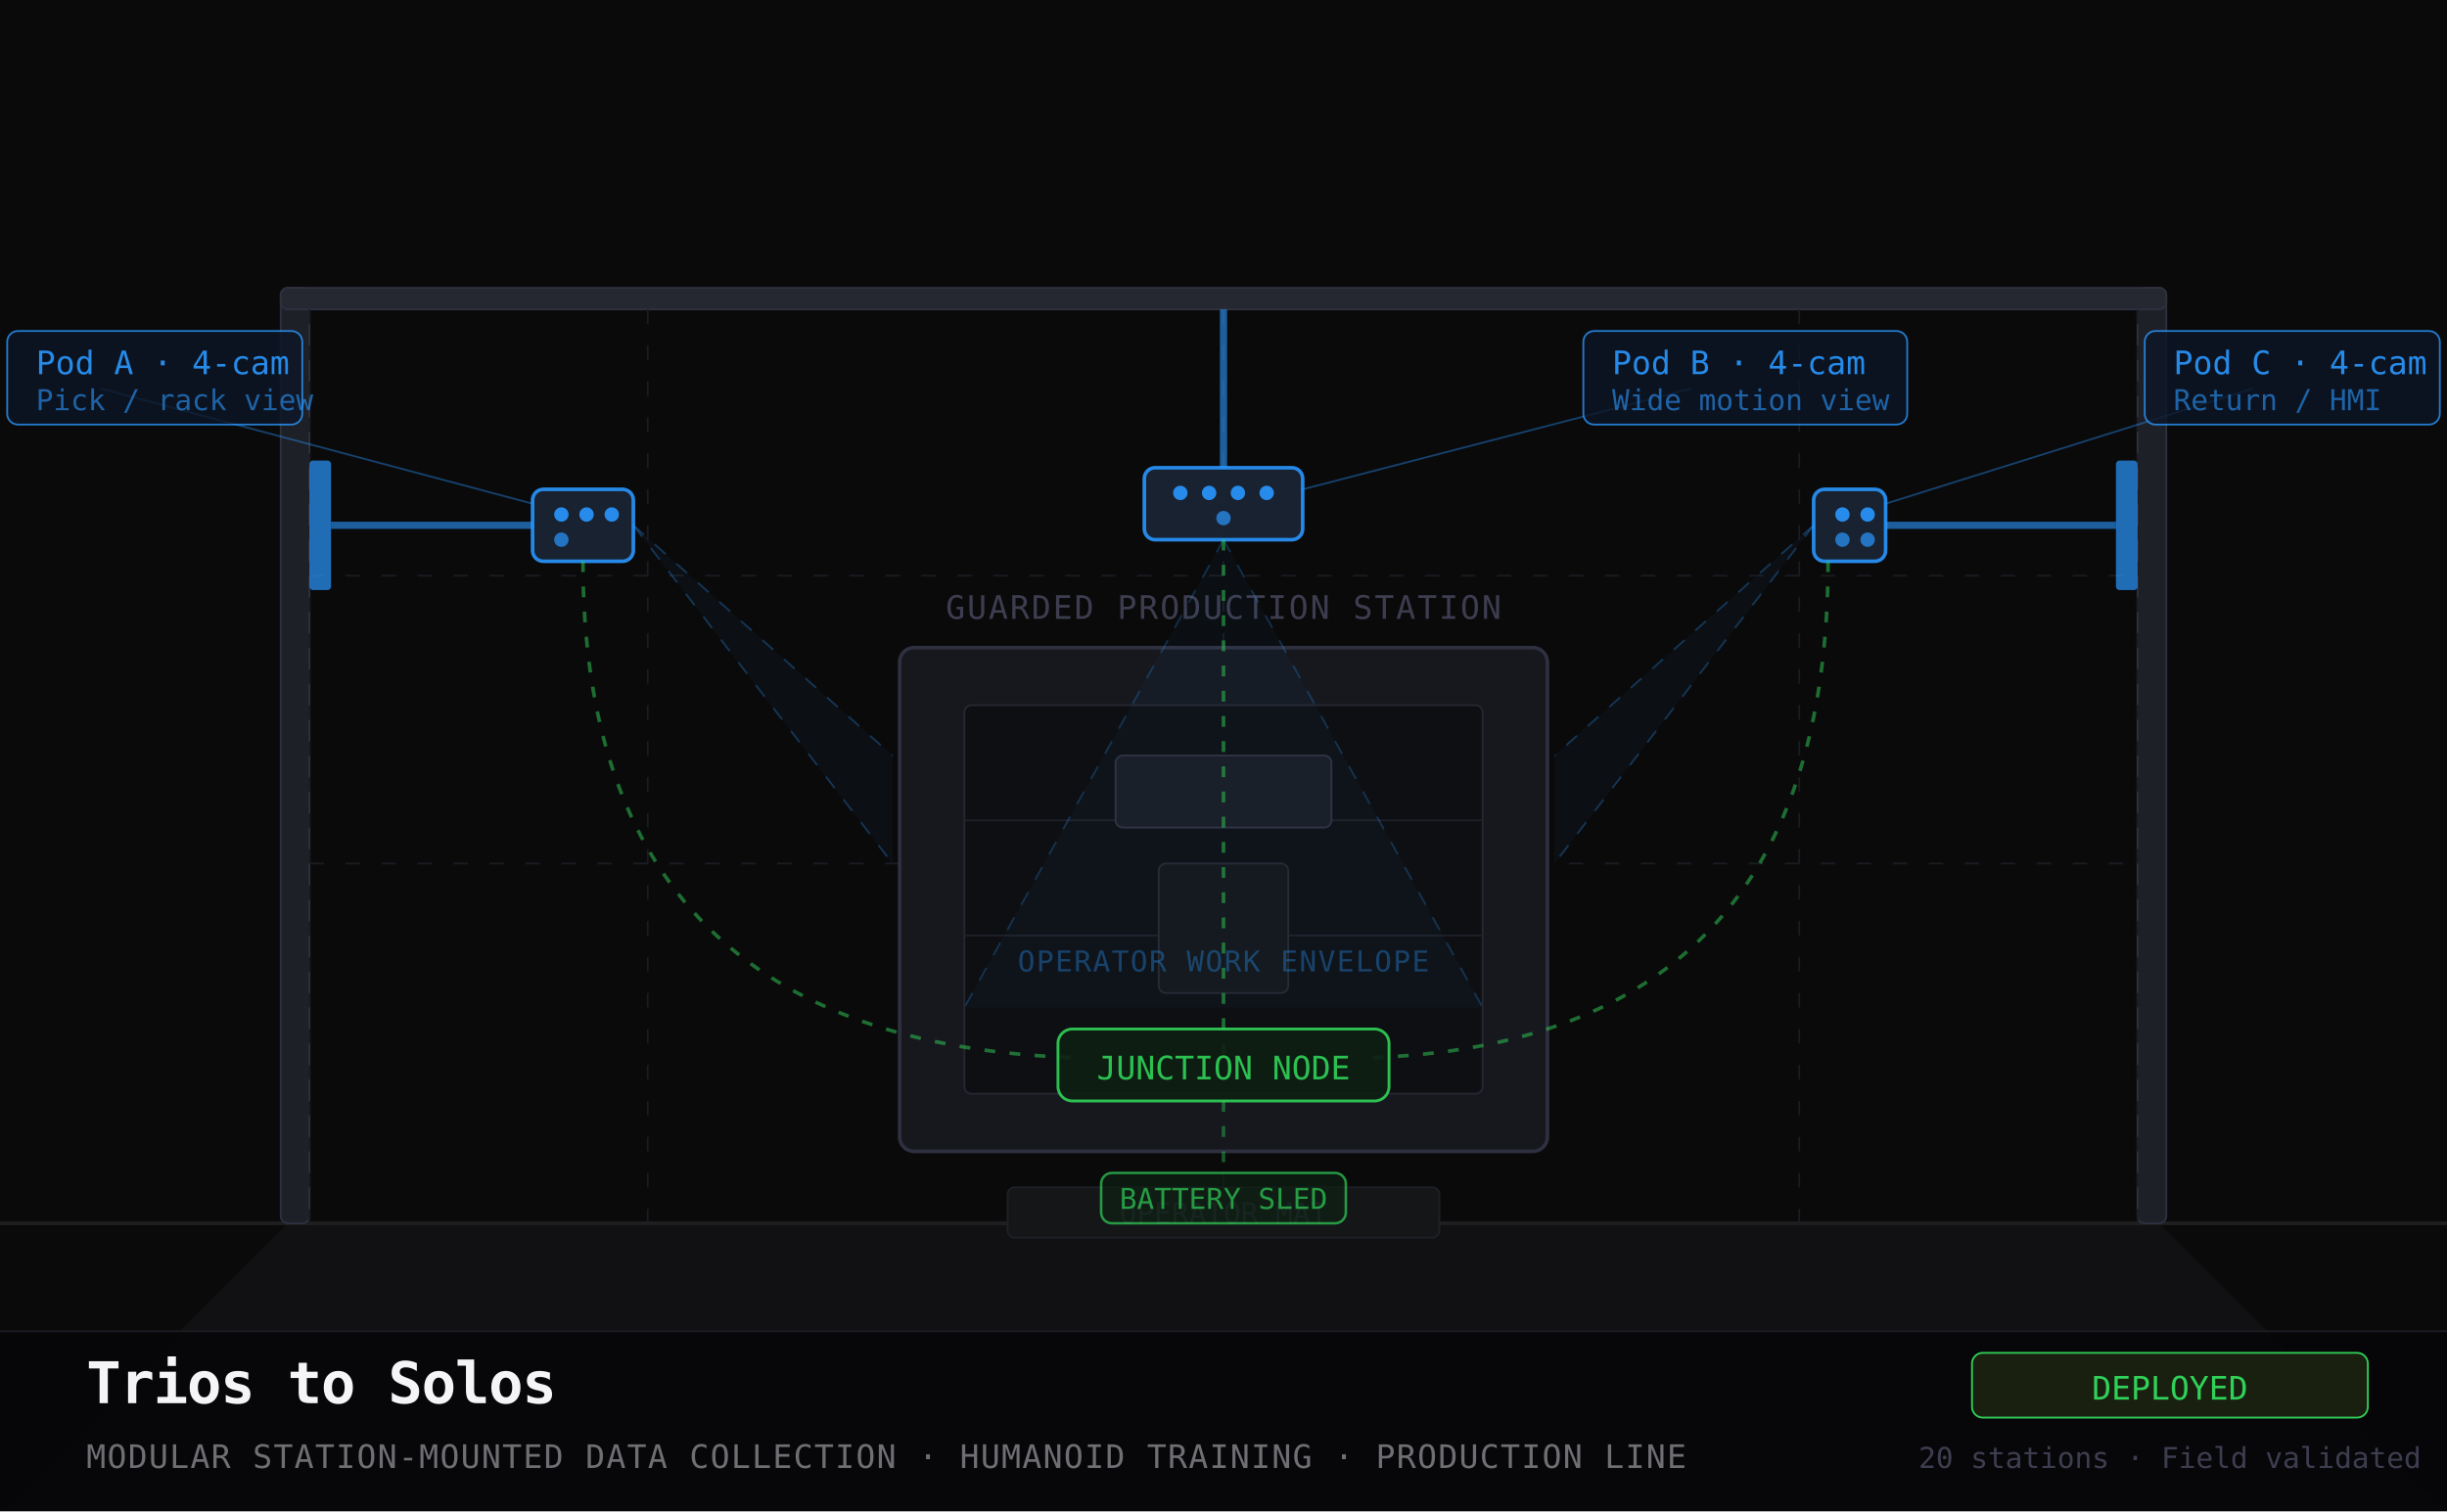
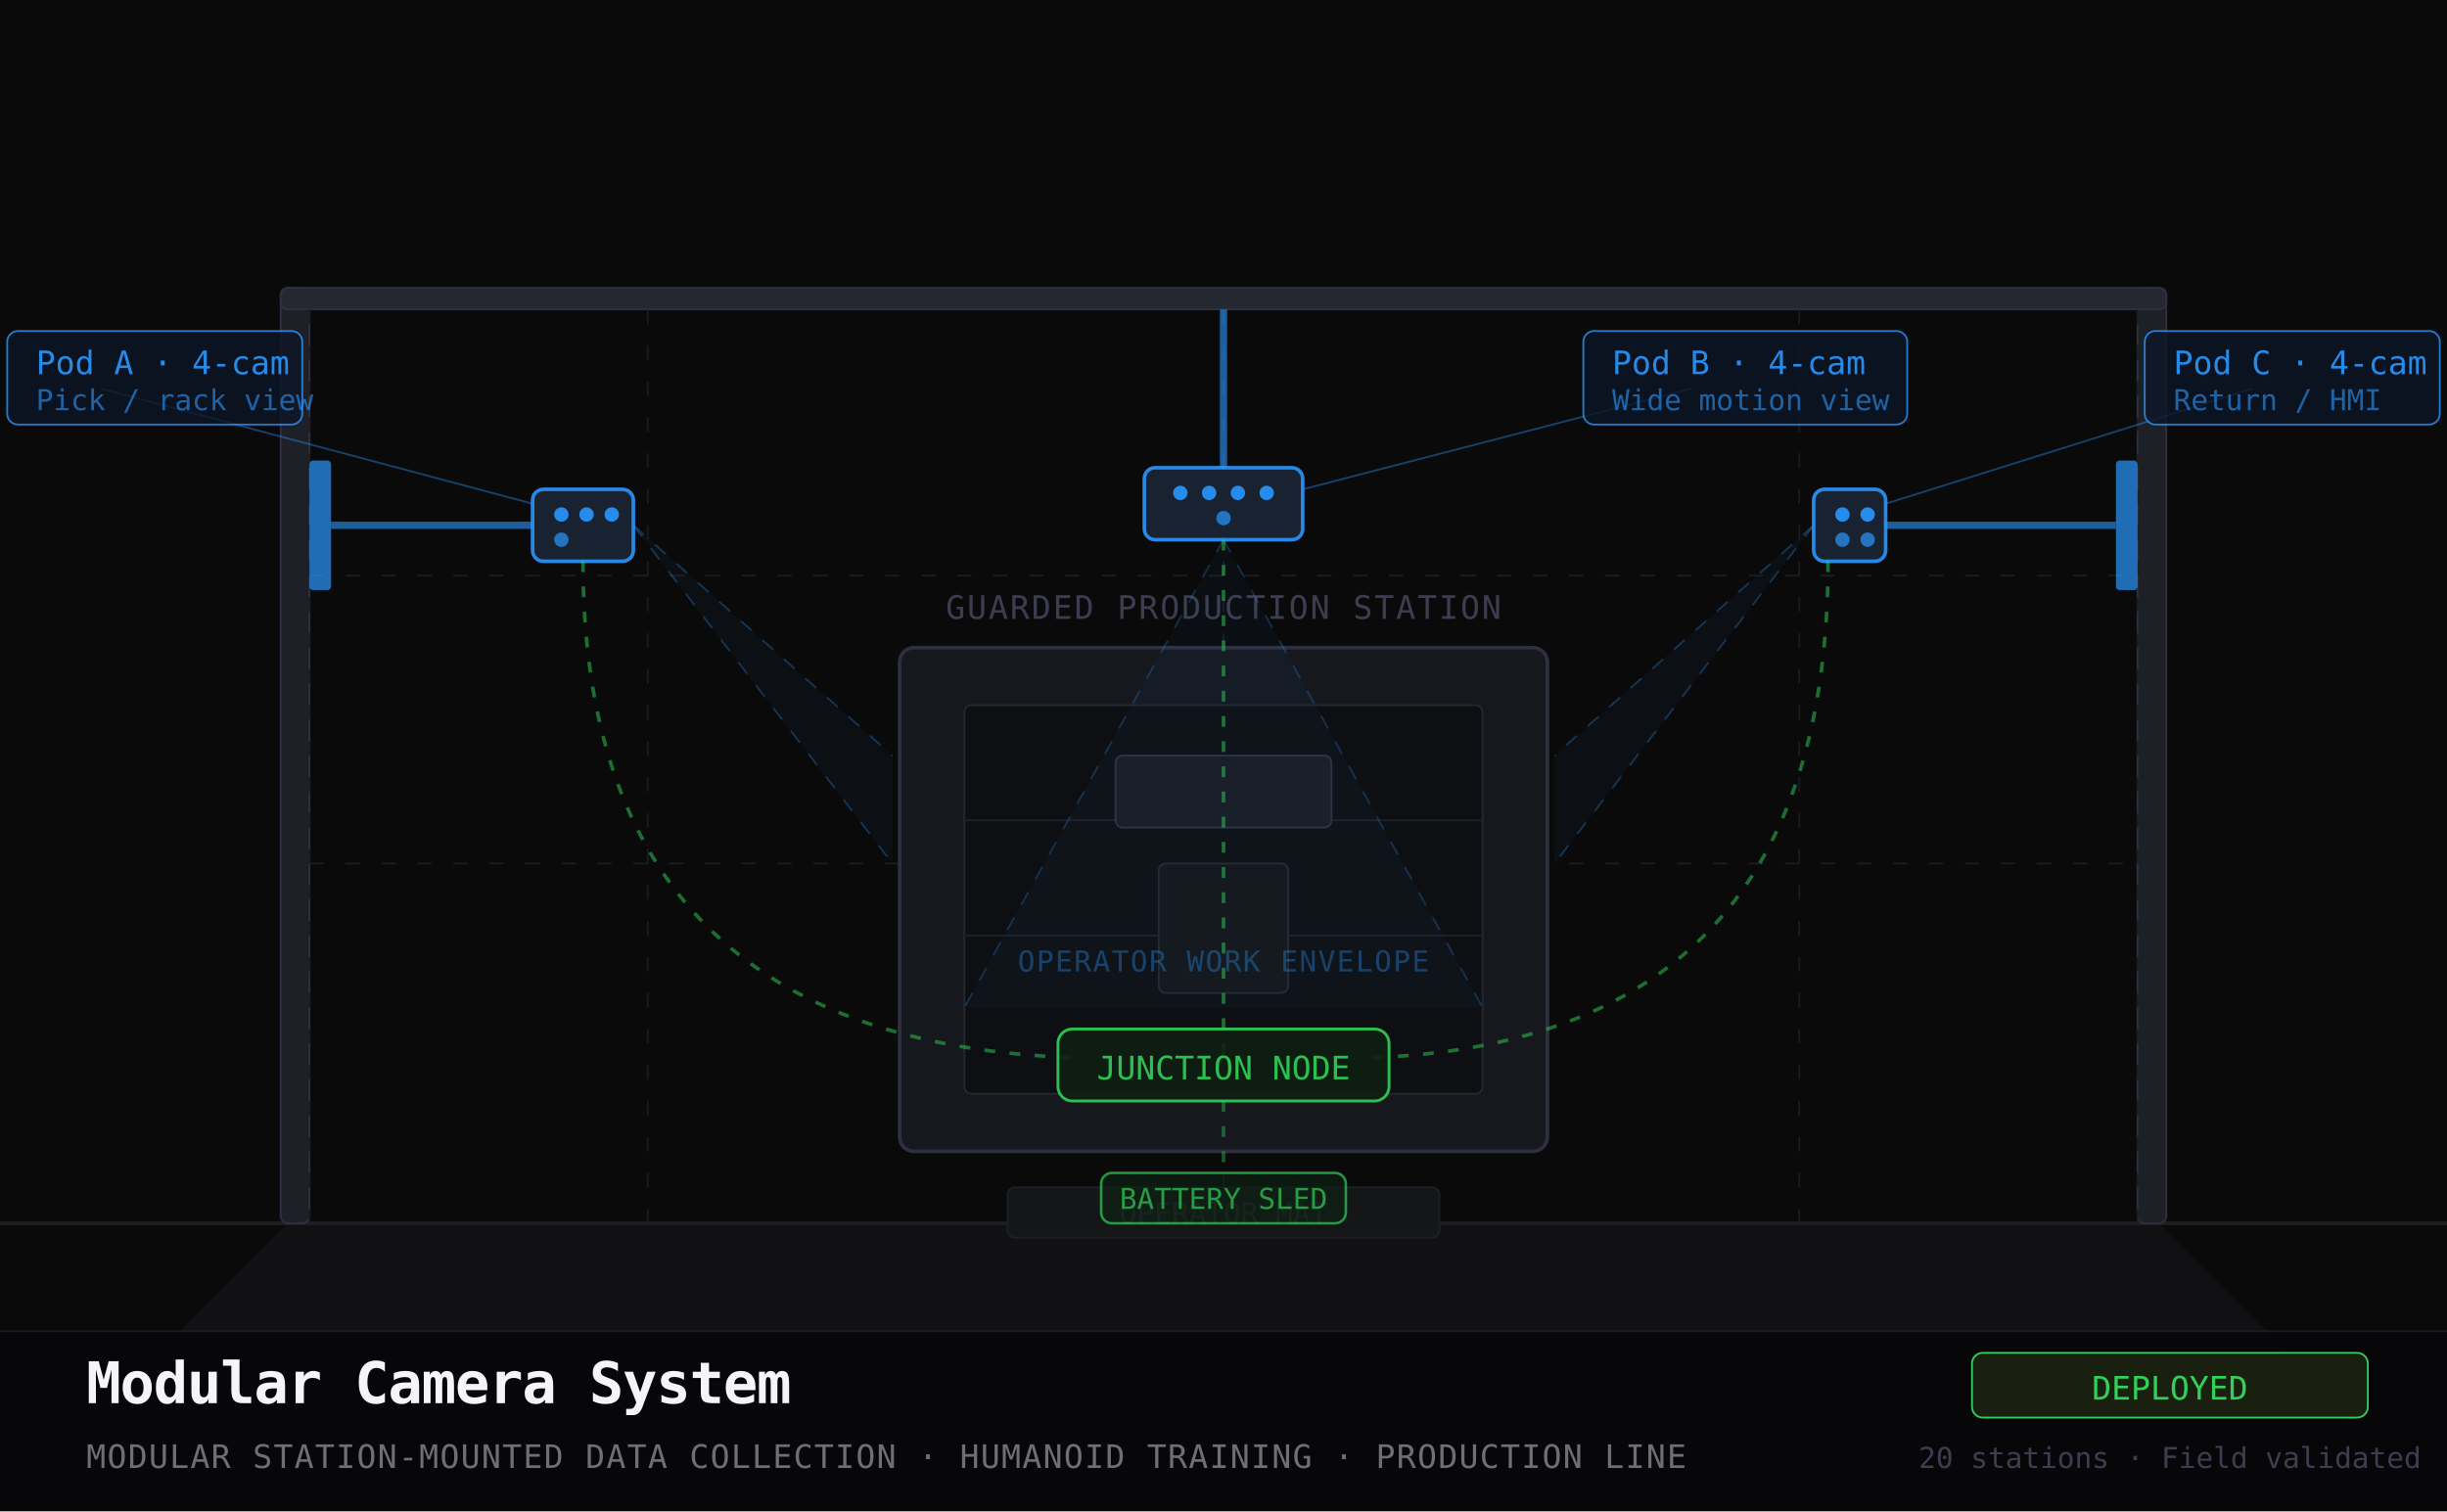
<svg xmlns="http://www.w3.org/2000/svg" width="100%" viewBox="0 0 680 420" role="img">
  <defs>
    <marker id="arrow" viewBox="0 0 10 10" refX="8" refY="5" markerWidth="6" markerHeight="6" orient="auto-start-reverse">
      <path d="M2 1L8 5L2 9" fill="none" stroke="context-stroke" stroke-width="1.5" stroke-linecap="round" stroke-linejoin="round" />
    </marker>
  </defs>
  <rect x="0" y="0" width="680" height="420" fill="#0a0a0b" />
  <polygon points="80,340 600,340 680,420 0,420" fill="#111113" />
  <line x1="0" y1="340" x2="680" y2="340" stroke="#1f1f22" stroke-width="1" />
  <rect x="78" y="80" width="8" height="260" rx="2" fill="#1e2028" stroke="#2e3040" stroke-width="0.5" />
  <rect x="594" y="80" width="8" height="260" rx="2" fill="#1e2028" stroke="#2e3040" stroke-width="0.5" />
  <rect x="78" y="80" width="524" height="6" rx="2" fill="#252830" stroke="#2e3040" stroke-width="0.5" />
  <line x1="86" y1="86" x2="86" y2="340" stroke="#1a1c22" stroke-width="0.5" stroke-dasharray="4 6" />
  <line x1="180" y1="86" x2="180" y2="340" stroke="#1a1c22" stroke-width="0.5" stroke-dasharray="4 6" />
  <line x1="340" y1="86" x2="340" y2="340" stroke="#1a1c22" stroke-width="0.5" stroke-dasharray="4 6" />
  <line x1="500" y1="86" x2="500" y2="340" stroke="#1a1c22" stroke-width="0.5" stroke-dasharray="4 6" />
  <line x1="594" y1="86" x2="594" y2="340" stroke="#1a1c22" stroke-width="0.5" stroke-dasharray="4 6" />
  <line x1="86" y1="160" x2="594" y2="160" stroke="#1a1c22" stroke-width="0.5" stroke-dasharray="4 6" />
  <line x1="86" y1="240" x2="594" y2="240" stroke="#1a1c22" stroke-width="0.5" stroke-dasharray="4 6" />
  <rect x="250" y="180" width="180" height="140" rx="4" fill="#16181e" stroke="#2e3040" stroke-width="1" />
  <rect x="268" y="196" width="144" height="108" rx="2" fill="#0e0f13" stroke="#252830" stroke-width="0.5" />
  <line x1="268" y1="228" x2="412" y2="228" stroke="#1e2028" stroke-width="0.5" />
  <line x1="268" y1="260" x2="412" y2="260" stroke="#1e2028" stroke-width="0.5" />
  <rect x="310" y="210" width="60" height="20" rx="2" fill="#1a1c22" stroke="#2e3040" stroke-width="0.5" />
  <rect x="322" y="240" width="36" height="36" rx="2" fill="#141618" stroke="#252830" stroke-width="0.5" />
  <text x="340" y="172" text-anchor="middle" font-family="monospace" font-size="9" fill="#3d3d50" letter-spacing="0.06em">GUARDED PRODUCTION STATION</text>
  <rect x="280" y="330" width="120" height="14" rx="2" fill="#141618" stroke="#1e2028" stroke-width="0.5" />
  <text x="340" y="340" text-anchor="middle" font-family="monospace" font-size="8" fill="#2e3040">OPERATOR MAT</text>
  <rect x="86" y="128" width="6" height="36" rx="1" fill="#2997ff" opacity="0.7" />
  <line x1="92" y1="146" x2="148" y2="146" stroke="#2997ff" stroke-width="2" opacity="0.6" />
  <rect x="148" y="136" width="28" height="20" rx="3" fill="#1a2535" stroke="#2997ff" stroke-width="1" opacity="0.9" />
  <circle cx="156" cy="143" r="2" fill="#2997ff" opacity="0.9" />
  <circle cx="163" cy="143" r="2" fill="#2997ff" opacity="0.9" />
  <circle cx="170" cy="143" r="2" fill="#2997ff" opacity="0.9" />
  <circle cx="156" cy="150" r="2" fill="#2997ff" opacity="0.7" />
  <polygon points="176,146 248,210 248,240 176,146" fill="#2997ff" opacity="0.04" />
  <line x1="176" y1="146" x2="248" y2="210" stroke="#2997ff" stroke-width="0.5" stroke-dasharray="4 4" opacity="0.3" />
  <line x1="176" y1="146" x2="248" y2="240" stroke="#2997ff" stroke-width="0.5" stroke-dasharray="4 4" opacity="0.3" />
  <line x1="340" y1="86" x2="340" y2="130" stroke="#2997ff" stroke-width="2" opacity="0.6" />
  <rect x="318" y="130" width="44" height="20" rx="3" fill="#1a2535" stroke="#2997ff" stroke-width="1" opacity="0.9" />
  <circle cx="328" cy="137" r="2" fill="#2997ff" opacity="0.9" />
  <circle cx="336" cy="137" r="2" fill="#2997ff" opacity="0.9" />
  <circle cx="344" cy="137" r="2" fill="#2997ff" opacity="0.9" />
  <circle cx="352" cy="137" r="2" fill="#2997ff" opacity="0.9" />
  <circle cx="340" cy="144" r="2" fill="#2997ff" opacity="0.7" />
  <polygon points="340,150 268,280 412,280" fill="#2997ff" opacity="0.035" />
  <line x1="340" y1="150" x2="268" y2="280" stroke="#2997ff" stroke-width="0.5" stroke-dasharray="4 4" opacity="0.25" />
  <line x1="340" y1="150" x2="412" y2="280" stroke="#2997ff" stroke-width="0.5" stroke-dasharray="4 4" opacity="0.25" />
  <rect x="588" y="128" width="6" height="36" rx="1" fill="#2997ff" opacity="0.7" />
  <line x1="588" y1="146" x2="524" y2="146" stroke="#2997ff" stroke-width="2" opacity="0.6" />
  <rect x="504" y="136" width="20" height="20" rx="3" fill="#1a2535" stroke="#2997ff" stroke-width="1" opacity="0.9" />
  <circle cx="512" cy="143" r="2" fill="#2997ff" opacity="0.9" />
  <circle cx="519" cy="143" r="2" fill="#2997ff" opacity="0.9" />
  <circle cx="512" cy="150" r="2" fill="#2997ff" opacity="0.7" />
  <circle cx="519" cy="150" r="2" fill="#2997ff" opacity="0.7" />
  <polygon points="504,146 432,210 432,240 504,146" fill="#2997ff" opacity="0.04" />
  <line x1="504" y1="146" x2="432" y2="210" stroke="#2997ff" stroke-width="0.5" stroke-dasharray="4 4" opacity="0.3" />
  <line x1="504" y1="146" x2="432" y2="240" stroke="#2997ff" stroke-width="0.5" stroke-dasharray="4 4" opacity="0.3" />
  <path d="M162,156 Q162,290 300,294" fill="none" stroke="#30d158" stroke-width="1" stroke-dasharray="3 4" opacity="0.5" />
  <path d="M340,150 L340,294" fill="none" stroke="#30d158" stroke-width="1" stroke-dasharray="3 4" opacity="0.5" />
  <path d="M508,156 Q508,290 380,294" fill="none" stroke="#30d158" stroke-width="1" stroke-dasharray="3 4" opacity="0.5" />
  <rect x="294" y="286" width="92" height="20" rx="4" fill="#0d1f12" stroke="#30d158" stroke-width="0.8" opacity="0.9" />
  <text x="340" y="300" text-anchor="middle" font-family="monospace" font-size="9" fill="#30d158" opacity="0.9">JUNCTION NODE</text>
  <path d="M340,306 L340,326" fill="none" stroke="#30d158" stroke-width="1" stroke-dasharray="3 4" opacity="0.4" />
  <rect x="306" y="326" width="68" height="14" rx="3" fill="#0d1f12" stroke="#30d158" stroke-width="0.7" opacity="0.7" />
  <text x="340" y="336" text-anchor="middle" font-family="monospace" font-size="8" fill="#30d158" opacity="0.7">BATTERY SLED</text>
  <line x1="148" y1="140" x2="28" y2="108" stroke="#2997ff" stroke-width="0.5" opacity="0.4" />
  <rect x="2" y="92" width="82" height="26" rx="3" fill="#0d1525" stroke="#2997ff" stroke-width="0.5" opacity="0.8" />
  <text x="10" y="104" font-family="monospace" font-size="9" fill="#2997ff" opacity="0.9">Pod A · 4-cam</text>
  <text x="10" y="114" font-family="monospace" font-size="8" fill="#2997ff" opacity="0.6">Pick / rack view</text>
  <line x1="524" y1="140" x2="626" y2="108" stroke="#2997ff" stroke-width="0.5" opacity="0.4" />
  <rect x="596" y="92" width="82" height="26" rx="3" fill="#0d1525" stroke="#2997ff" stroke-width="0.5" opacity="0.8" />
  <text x="604" y="104" font-family="monospace" font-size="9" fill="#2997ff" opacity="0.9">Pod C · 4-cam</text>
  <text x="604" y="114" font-family="monospace" font-size="8" fill="#2997ff" opacity="0.6">Return / HMI</text>
  <line x1="362" y1="136" x2="470" y2="108" stroke="#2997ff" stroke-width="0.5" opacity="0.4" />
  <rect x="440" y="92" width="90" height="26" rx="3" fill="#0d1525" stroke="#2997ff" stroke-width="0.5" opacity="0.8" />
  <text x="448" y="104" font-family="monospace" font-size="9" fill="#2997ff" opacity="0.9">Pod B · 4-cam</text>
  <text x="448" y="114" font-family="monospace" font-size="8" fill="#2997ff" opacity="0.6">Wide motion view</text>
  <text x="340" y="270" text-anchor="middle" font-family="monospace" font-size="8" fill="#2997ff" opacity="0.35" letter-spacing="0.05em">OPERATOR WORK ENVELOPE</text>
  <rect x="0" y="370" width="680" height="50" fill="#060608" opacity="0.95" />
  <line x1="0" y1="370" x2="680" y2="370" stroke="#1a1c22" stroke-width="0.5" />
-   <text x="24" y="390" font-family="monospace" font-size="16" font-weight="600" fill="#f5f5f7" letter-spacing="-0.02em">Trios to Solos</text>
+   <text x="24" y="390" font-family="monospace" font-size="16" font-weight="600" fill="#f5f5f7" letter-spacing="-0.02em">Modular Camera System</text>
  <text x="24" y="408" font-family="monospace" font-size="9" fill="#6e6e73" letter-spacing="0.04em">MODULAR STATION-MOUNTED DATA COLLECTION · HUMANOID TRAINING · PRODUCTION LINE</text>
  <rect x="548" y="376" width="110" height="18" rx="3" fill="#1a2010" stroke="#30d158" stroke-width="0.5" />
  <text x="603" y="389" text-anchor="middle" font-family="monospace" font-size="9" fill="#30d158">DEPLOYED</text>
  <text x="603" y="408" text-anchor="middle" font-family="monospace" font-size="8" fill="#3d3d50">20 stations · Field validated</text>
</svg>
